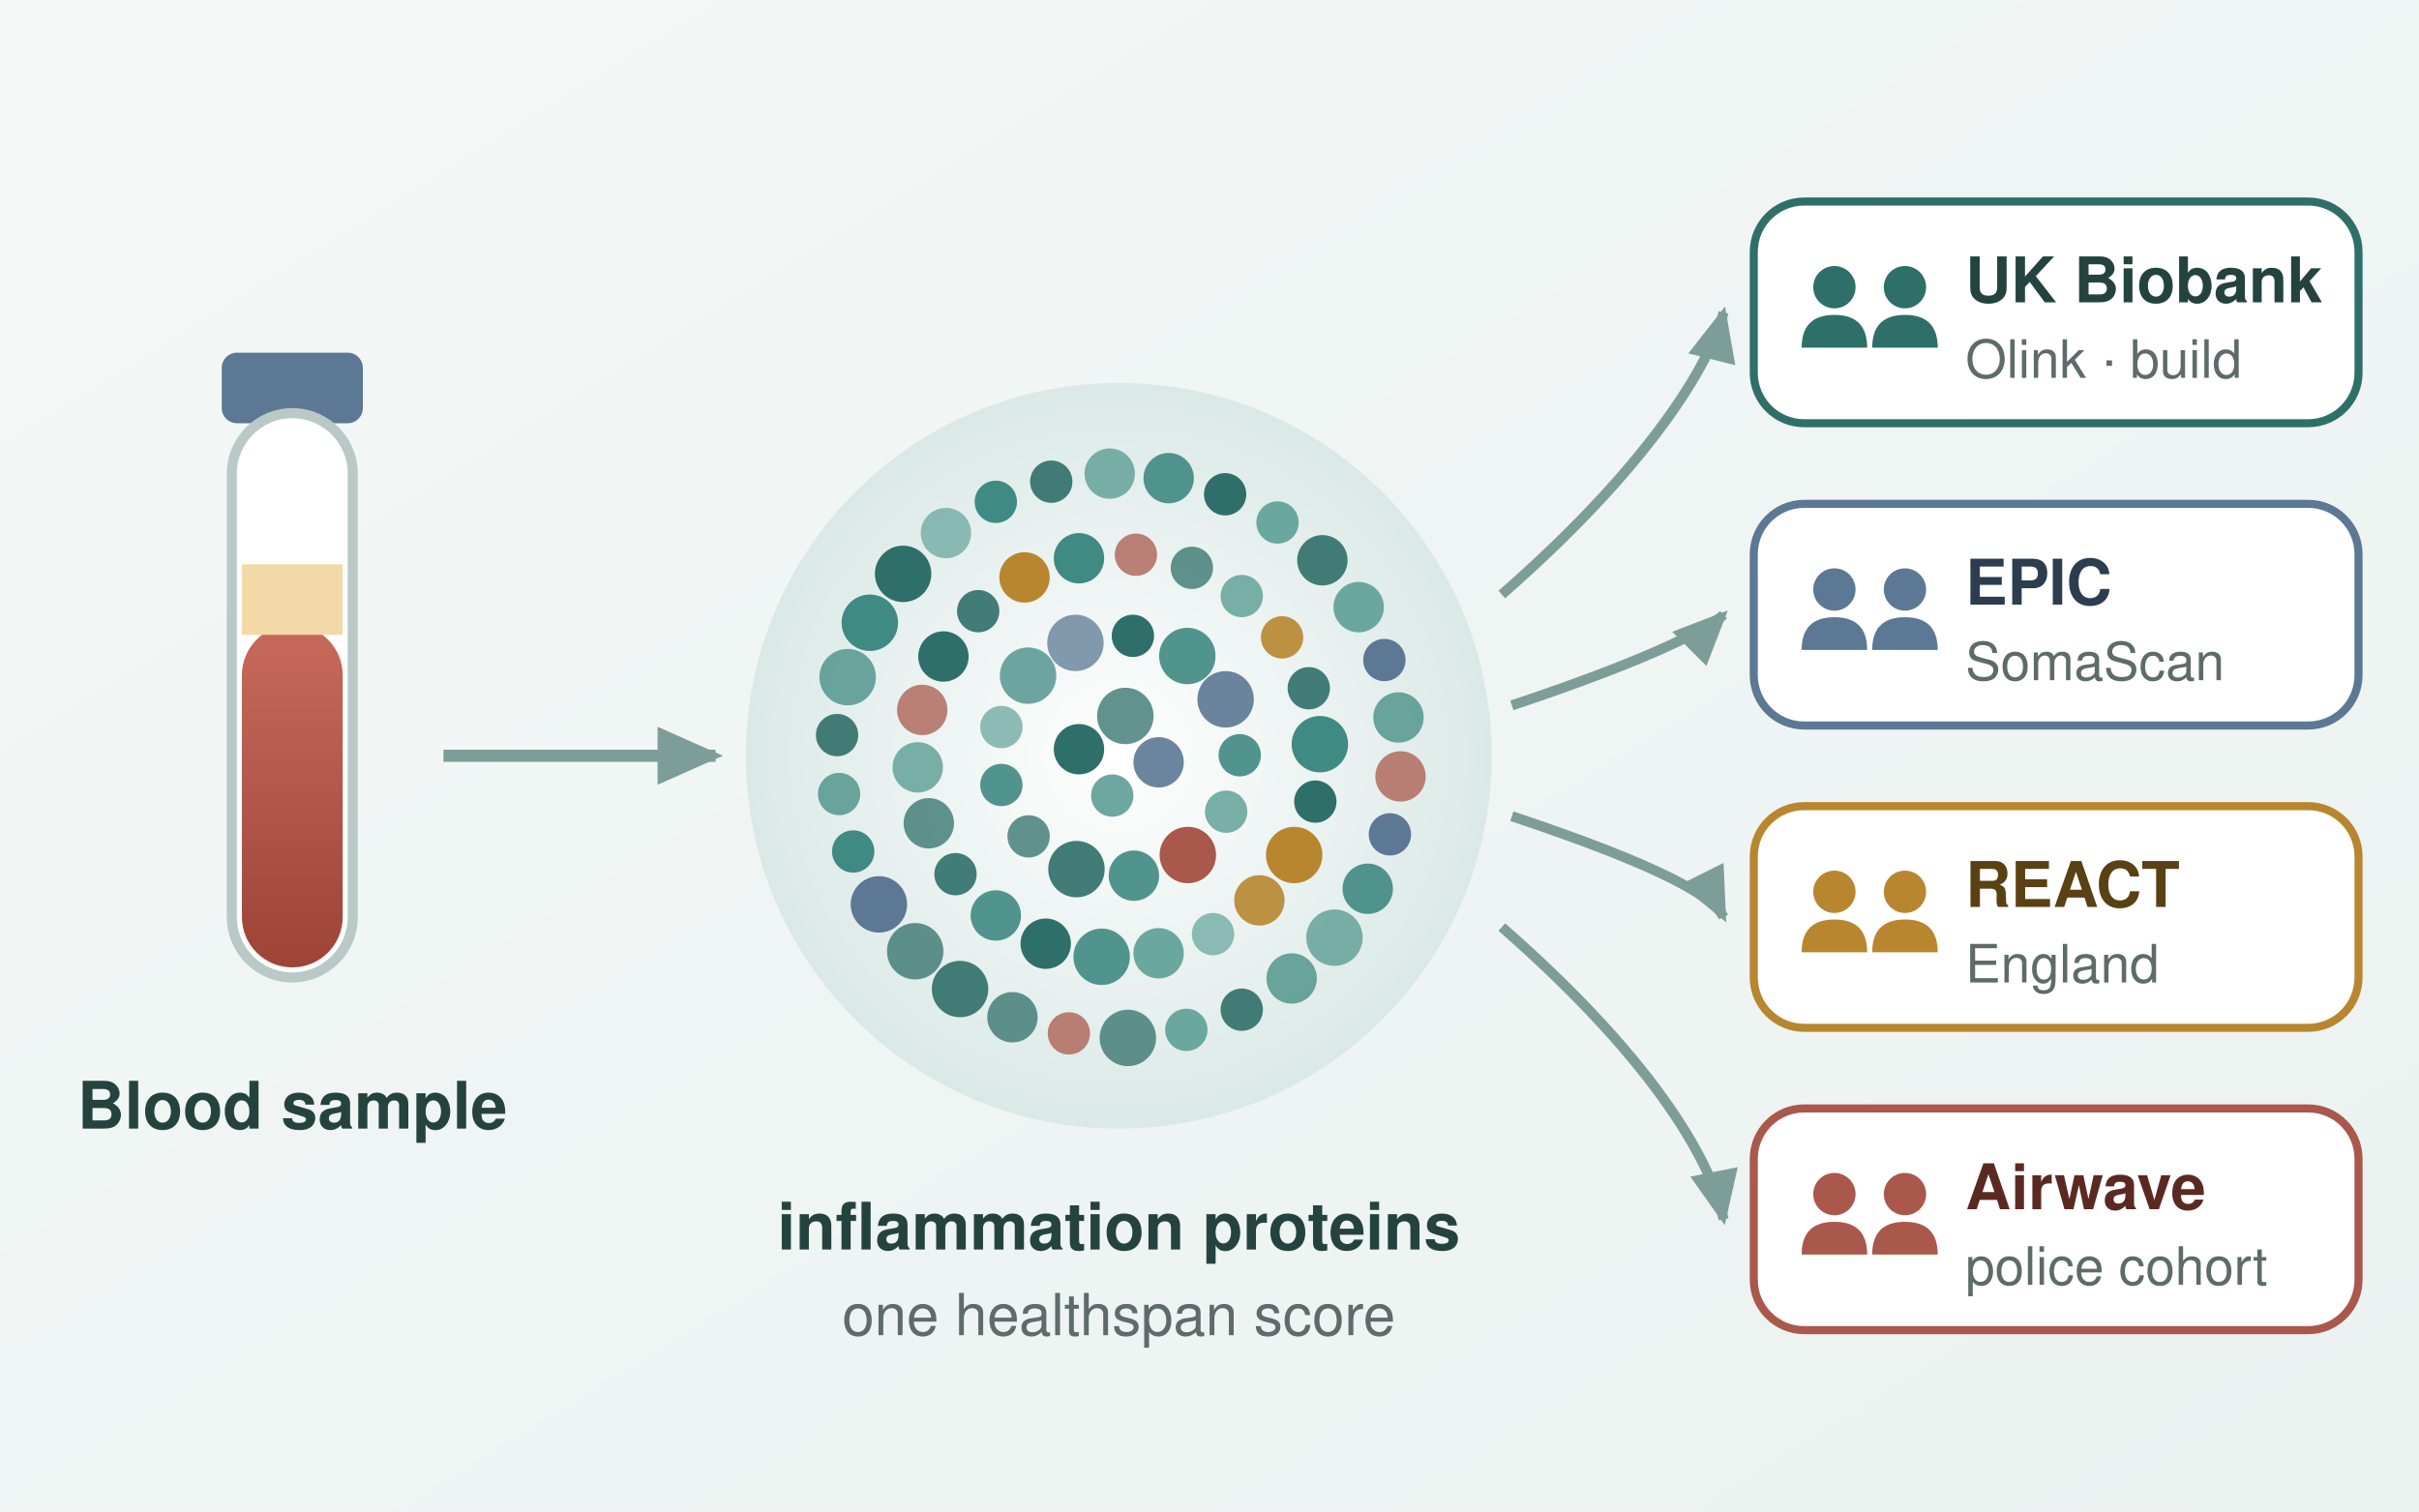
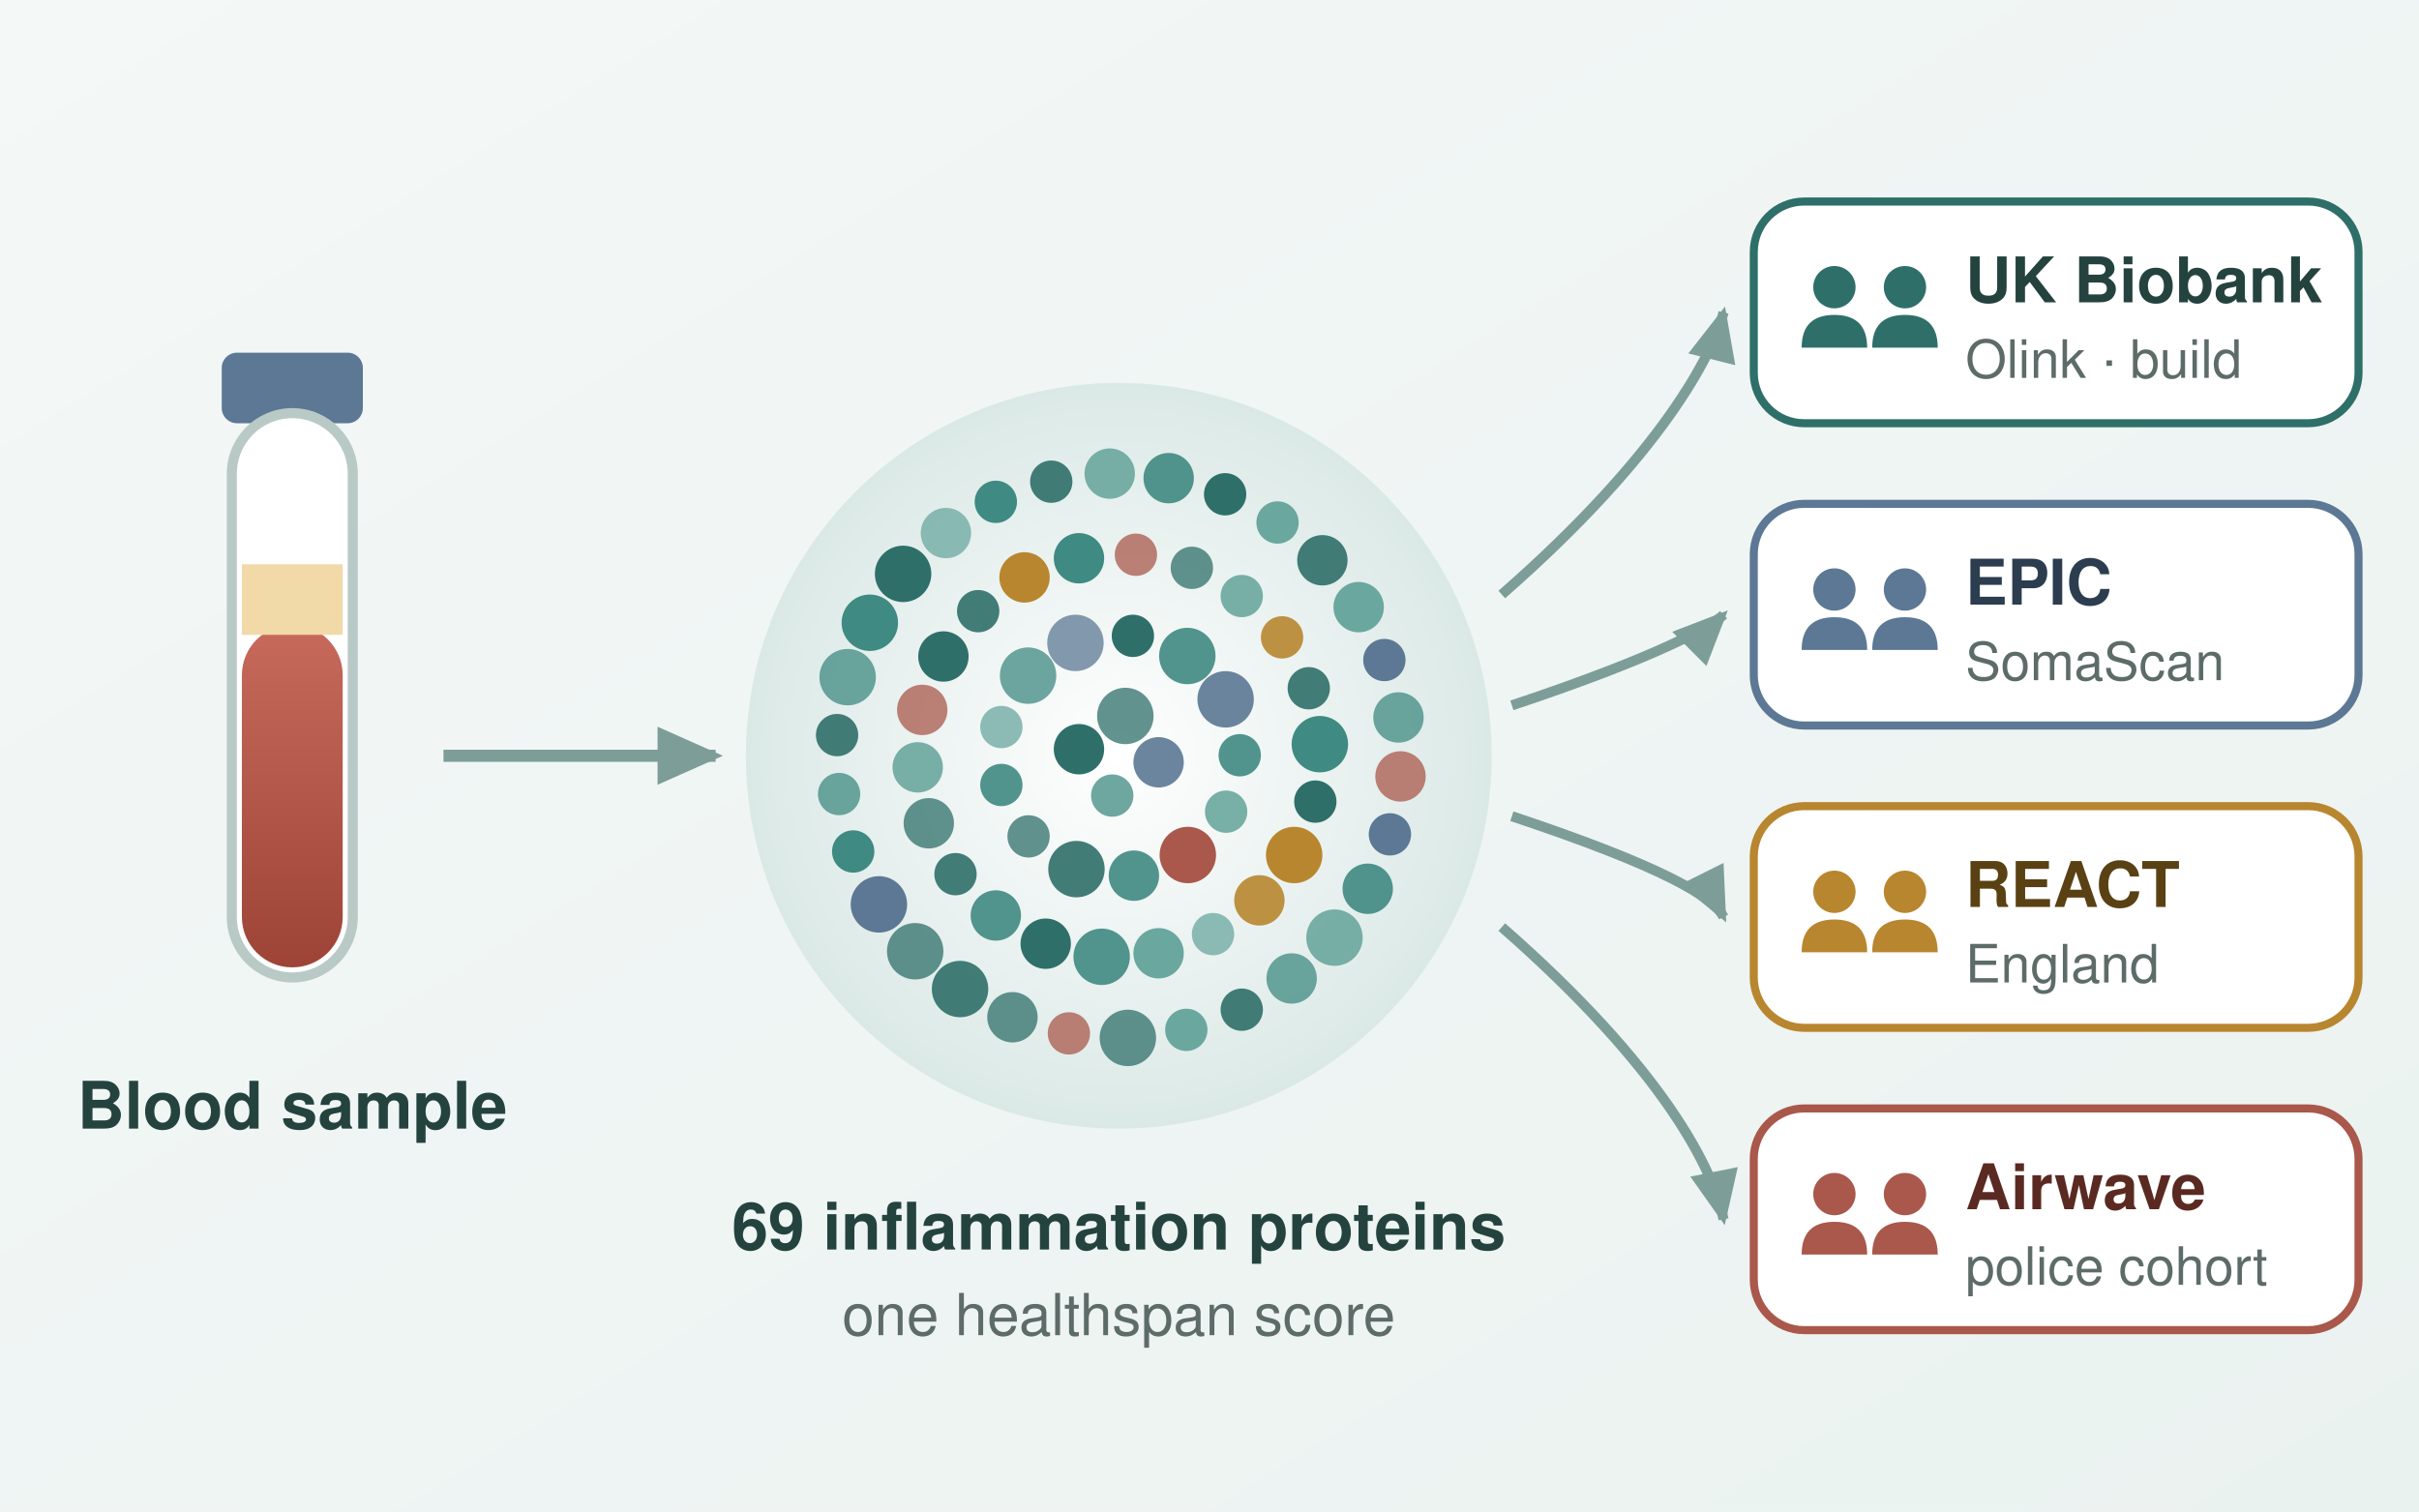
<svg xmlns="http://www.w3.org/2000/svg" viewBox="0 0 480 300" font-family="Helvetica Neue, Helvetica, Arial, sans-serif">
  <defs>
    <linearGradient id="bg" x1="0" y1="0" x2="1" y2="1">
      <stop offset="0" stop-color="#f4f8f7" />
      <stop offset="1" stop-color="#eaf2f0" />
    </linearGradient>
    <linearGradient id="blood" x1="0" y1="0" x2="0" y2="1">
      <stop offset="0" stop-color="#c76a5c" />
      <stop offset="1" stop-color="#9d4436" />
    </linearGradient>
    <radialGradient id="halo">
      <stop offset="0" stop-color="#ffffff" />
      <stop offset="1" stop-color="#dbe9e6" />
    </radialGradient>
    <marker id="ar" viewBox="0 0 10 10" refX="8" refY="5" markerWidth="6" markerHeight="6" orient="auto">
      <path d="M0,1L9,5L0,9z" fill="#7d9d98" />
    </marker>
    <g id="pp">
      <circle r="4.2" cy="-5" />
      <path d="M-6.5,7 Q-6.5,0.5 0,0.5 Q6.5,0.5 6.5,7z" />
    </g>
  </defs>
  <rect width="480" height="300" fill="url(#bg)" />
  <g transform="translate(58,78)">
    <rect x="-14" y="-8" width="28" height="14" rx="3" fill="#5c7894" />
    <rect x="-12" y="4" width="24" height="112" rx="12" fill="#ffffff" stroke="#b9c9c6" stroke-width="2" />
    <rect x="-10" y="46" width="20" height="68" rx="10" fill="url(#blood)" />
    <rect x="-10" y="34" width="20" height="14" fill="#f1d9a8" />
    <text x="0" y="146" text-anchor="middle" font-size="13" font-weight="600" fill="#24433f">Blood sample</text>
  </g>
  <path d="M88,150 C110,150 120,150 142,150" stroke="#7d9d98" stroke-width="2.4" fill="none" marker-end="url(#ar)" />
  <g transform="translate(222,150)">
    <circle r="74" fill="url(#halo)" />
    <g id="ring">
      <circle cx="24.4" cy="50.4" r="4.2" fill="#2f6f69" opacity="0.9" />
      <circle cx="13.4" cy="54.4" r="4.2" fill="#6aa79f" opacity="1" />
      <circle cx="1.8" cy="56.0" r="5.6" fill="#2f6f69" opacity="0.75" />
      <circle cx="-9.9" cy="55.1" r="4.2" fill="#a9584b" opacity="0.75" />
      <circle cx="-21.1" cy="51.9" r="5" fill="#2f6f69" opacity="0.75" />
      <circle cx="-31.5" cy="46.3" r="5.6" fill="#2f6f69" opacity="0.9" />
      <circle cx="-40.4" cy="38.8" r="5.6" fill="#2f6f69" opacity="0.75" />
      <circle cx="-47.6" cy="29.5" r="5.6" fill="#5c7894" opacity="1" />
      <circle cx="-52.7" cy="19.0" r="4.2" fill="#3f8a82" opacity="1" />
      <circle cx="-55.5" cy="7.6" r="4.2" fill="#3f8a82" opacity="0.75" />
      <circle cx="-55.9" cy="-4.1" r="4.2" fill="#2f6f69" opacity="0.9" />
      <circle cx="-53.8" cy="-15.6" r="5.6" fill="#3f8a82" opacity="0.75" />
      <circle cx="-49.4" cy="-26.4" r="5.6" fill="#3f8a82" opacity="1" />
      <circle cx="-42.8" cy="-36.1" r="5.6" fill="#2f6f69" opacity="1" />
      <circle cx="-34.3" cy="-44.2" r="5" fill="#6aa79f" opacity="0.75" />
      <circle cx="-24.4" cy="-50.4" r="4.2" fill="#3f8a82" opacity="1" />
      <circle cx="-13.4" cy="-54.4" r="4.2" fill="#2f6f69" opacity="0.9" />
      <circle cx="-1.8" cy="-56.0" r="5" fill="#6aa79f" opacity="0.9" />
      <circle cx="9.9" cy="-55.1" r="5" fill="#3f8a82" opacity="0.9" />
      <circle cx="21.1" cy="-51.9" r="4.2" fill="#2f6f69" opacity="1" />
      <circle cx="31.5" cy="-46.3" r="4.2" fill="#6aa79f" opacity="1" />
      <circle cx="40.4" cy="-38.8" r="5" fill="#2f6f69" opacity="0.9" />
      <circle cx="47.6" cy="-29.5" r="5" fill="#6aa79f" opacity="1" />
      <circle cx="52.7" cy="-19.0" r="4.2" fill="#5c7894" opacity="1" />
      <circle cx="55.5" cy="-7.6" r="5" fill="#3f8a82" opacity="0.75" />
      <circle cx="55.9" cy="4.1" r="5" fill="#a9584b" opacity="0.75" />
      <circle cx="53.8" cy="15.6" r="4.2" fill="#5c7894" opacity="1" />
      <circle cx="49.4" cy="26.4" r="5" fill="#3f8a82" opacity="0.9" />
      <circle cx="42.8" cy="36.1" r="5.6" fill="#6aa79f" opacity="0.9" />
      <circle cx="34.3" cy="44.2" r="5" fill="#3f8a82" opacity="0.75" />
      <circle cx="27.9" cy="28.7" r="5" fill="#b8862f" opacity="0.9" />
      <circle cx="18.7" cy="35.4" r="4.2" fill="#6aa79f" opacity="0.75" />
      <circle cx="7.9" cy="39.2" r="5" fill="#6aa79f" opacity="1" />
      <circle cx="-3.4" cy="39.9" r="5.6" fill="#3f8a82" opacity="0.9" />
      <circle cx="-14.5" cy="37.3" r="5" fill="#2f6f69" opacity="1" />
      <circle cx="-24.4" cy="31.7" r="5" fill="#3f8a82" opacity="0.9" />
      <circle cx="-32.4" cy="23.5" r="4.2" fill="#2f6f69" opacity="0.9" />
      <circle cx="-37.7" cy="13.4" r="5" fill="#2f6f69" opacity="0.75" />
      <circle cx="-39.9" cy="2.3" r="5" fill="#6aa79f" opacity="0.9" />
      <circle cx="-39.0" cy="-9.1" r="5" fill="#a9584b" opacity="0.75" />
      <circle cx="-34.8" cy="-19.7" r="5" fill="#2f6f69" opacity="1" />
      <circle cx="-27.9" cy="-28.7" r="4.2" fill="#2f6f69" opacity="0.9" />
      <circle cx="-18.7" cy="-35.4" r="5" fill="#b8862f" opacity="1" />
      <circle cx="-7.9" cy="-39.2" r="5" fill="#3f8a82" opacity="1" />
      <circle cx="3.4" cy="-39.9" r="4.2" fill="#a9584b" opacity="0.75" />
      <circle cx="14.5" cy="-37.3" r="4.2" fill="#2f6f69" opacity="0.75" />
      <circle cx="24.4" cy="-31.7" r="4.2" fill="#6aa79f" opacity="0.9" />
      <circle cx="32.4" cy="-23.5" r="4.2" fill="#b8862f" opacity="0.9" />
      <circle cx="37.7" cy="-13.4" r="4.2" fill="#2f6f69" opacity="0.9" />
      <circle cx="39.9" cy="-2.3" r="5.6" fill="#3f8a82" opacity="1" />
      <circle cx="39.0" cy="9.1" r="4.2" fill="#2f6f69" opacity="1" />
      <circle cx="34.8" cy="19.7" r="5.6" fill="#b8862f" opacity="1" />
      <circle cx="21.3" cy="11.1" r="4.2" fill="#6aa79f" opacity="0.9" />
      <circle cx="13.7" cy="19.7" r="5.6" fill="#a9584b" opacity="1" />
      <circle cx="3.0" cy="23.8" r="5" fill="#3f8a82" opacity="0.9" />
      <circle cx="-8.4" cy="22.5" r="5.6" fill="#2f6f69" opacity="0.9" />
      <circle cx="-17.9" cy="16.0" r="4.2" fill="#2f6f69" opacity="0.75" />
      <circle cx="-23.3" cy="5.8" r="4.2" fill="#3f8a82" opacity="0.9" />
      <circle cx="-23.3" cy="-5.7" r="4.2" fill="#6aa79f" opacity="0.75" />
      <circle cx="-18.0" cy="-15.9" r="5.6" fill="#3f8a82" opacity="0.75" />
      <circle cx="-8.6" cy="-22.4" r="5.6" fill="#5c7894" opacity="0.75" />
      <circle cx="2.8" cy="-23.8" r="4.2" fill="#2f6f69" opacity="1" />
      <circle cx="13.6" cy="-19.8" r="5.6" fill="#3f8a82" opacity="0.9" />
      <circle cx="21.2" cy="-11.2" r="5.6" fill="#5c7894" opacity="0.9" />
      <circle cx="24.0" cy="-0.1" r="4.2" fill="#3f8a82" opacity="0.9" />
      <circle cx="7.9" cy="1.3" r="5" fill="#5c7894" opacity="0.9" />
      <circle cx="-1.3" cy="7.9" r="4.2" fill="#3f8a82" opacity="0.75" />
      <circle cx="-7.9" cy="-1.3" r="5" fill="#2f6f69" opacity="1" />
      <circle cx="1.3" cy="-7.9" r="5.6" fill="#2f6f69" opacity="0.75" />
    </g>
-     <text x="0" y="98" text-anchor="middle" font-size="13" font-weight="600" fill="#24433f">inflammation proteins</text>
+     <text x="0" y="98" text-anchor="middle" font-size="13" font-weight="600" fill="#24433f">69 inflammation proteins</text>
    <text x="0" y="115" text-anchor="middle" font-size="11.5" fill="#5d6b69">one healthspan score</text>
  </g>
  <g font-size="12.5" font-weight="600">
    <path d="M298,118 C330,90 340,70 342,62" stroke="#7d9d98" stroke-width="2" fill="none" marker-end="url(#ar)" />
    <path d="M300,140 C330,130 340,124 342,122" stroke="#7d9d98" stroke-width="2" fill="none" marker-end="url(#ar)" />
    <path d="M300,162 C330,172 340,178 342,182" stroke="#7d9d98" stroke-width="2" fill="none" marker-end="url(#ar)" />
    <path d="M298,184 C330,212 340,232 342,242" stroke="#7d9d98" stroke-width="2" fill="none" marker-end="url(#ar)" />
    <g transform="translate(348,40)">
      <rect width="120" height="44" rx="10" fill="#ffffff" stroke="#2f6f69" stroke-width="1.6" />
      <g fill="#2f6f69">
        <use href="#pp" x="16" y="22" />
        <use href="#pp" x="30" y="22" />
      </g>
      <text x="42" y="20" fill="#24433f">UK Biobank</text>
      <text x="42" y="35" font-size="10.5" font-weight="400" fill="#5d6b69">Olink · build</text>
    </g>
    <g transform="translate(348,100)">
      <rect width="120" height="44" rx="10" fill="#ffffff" stroke="#5c7894" stroke-width="1.6" />
      <g fill="#5c7894">
        <use href="#pp" x="16" y="22" />
        <use href="#pp" x="30" y="22" />
      </g>
      <text x="42" y="20" fill="#2c3d4f">EPIC</text>
      <text x="42" y="35" font-size="10.5" font-weight="400" fill="#5d6b69">SomaScan</text>
    </g>
    <g transform="translate(348,160)">
      <rect width="120" height="44" rx="10" fill="#ffffff" stroke="#b8862f" stroke-width="1.6" />
      <g fill="#b8862f">
        <use href="#pp" x="16" y="22" />
        <use href="#pp" x="30" y="22" />
      </g>
      <text x="42" y="20" fill="#5a4114">REACT</text>
      <text x="42" y="35" font-size="10.5" font-weight="400" fill="#5d6b69">England</text>
    </g>
    <g transform="translate(348,220)">
      <rect width="120" height="44" rx="10" fill="#ffffff" stroke="#a9584b" stroke-width="1.6" />
      <g fill="#a9584b">
        <use href="#pp" x="16" y="22" />
        <use href="#pp" x="30" y="22" />
      </g>
      <text x="42" y="20" fill="#5a2a22">Airwave</text>
      <text x="42" y="35" font-size="10.5" font-weight="400" fill="#5d6b69">police cohort</text>
    </g>
  </g>
</svg>
